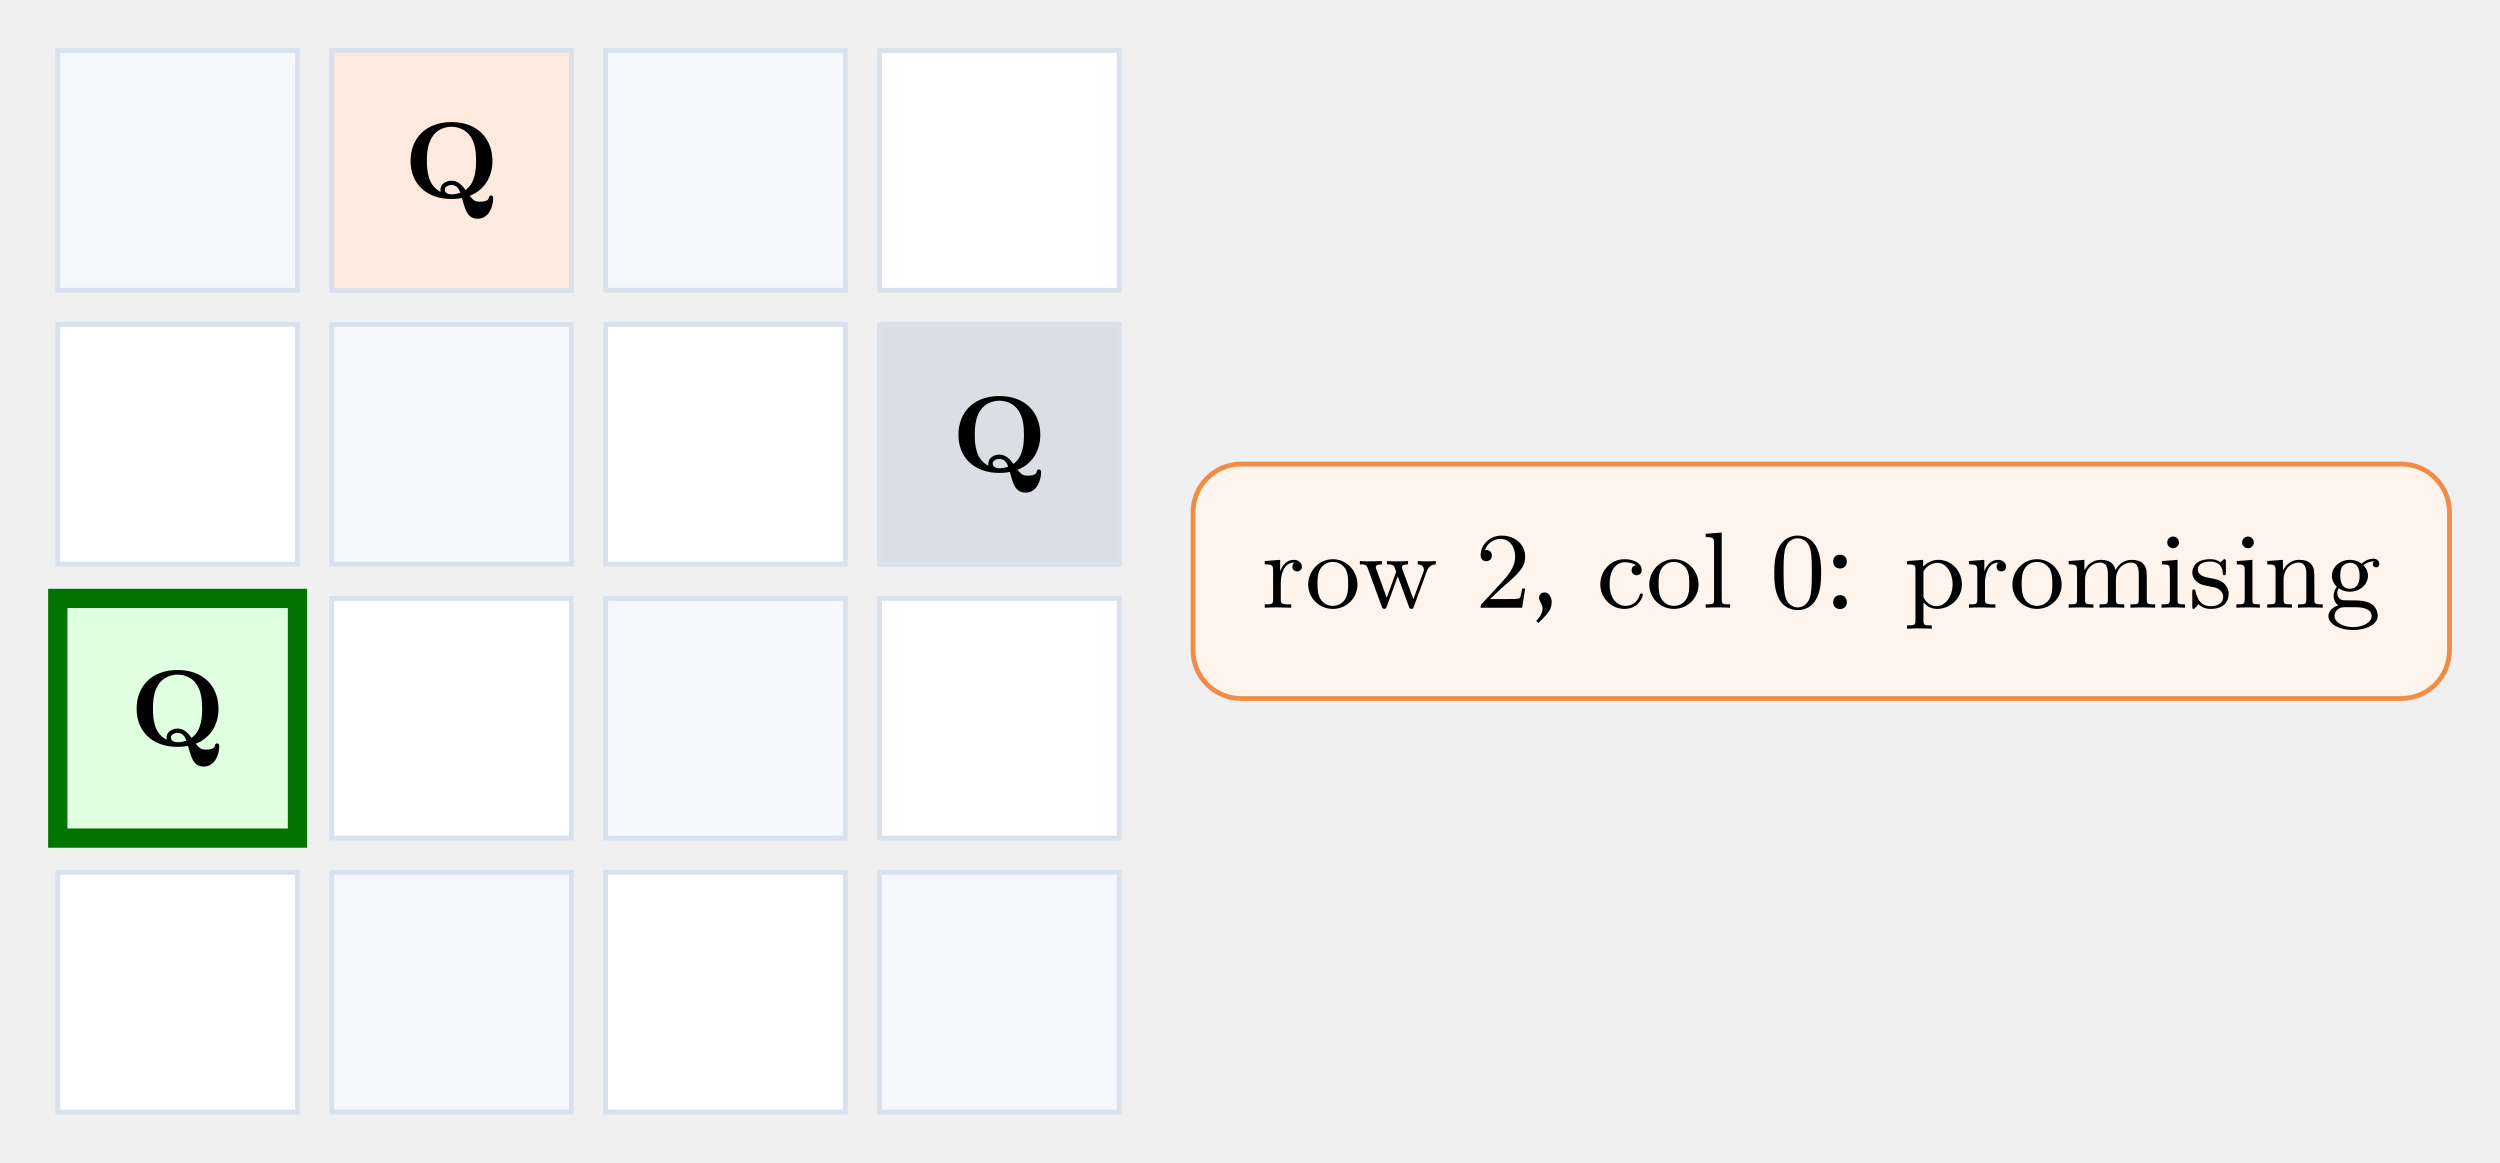
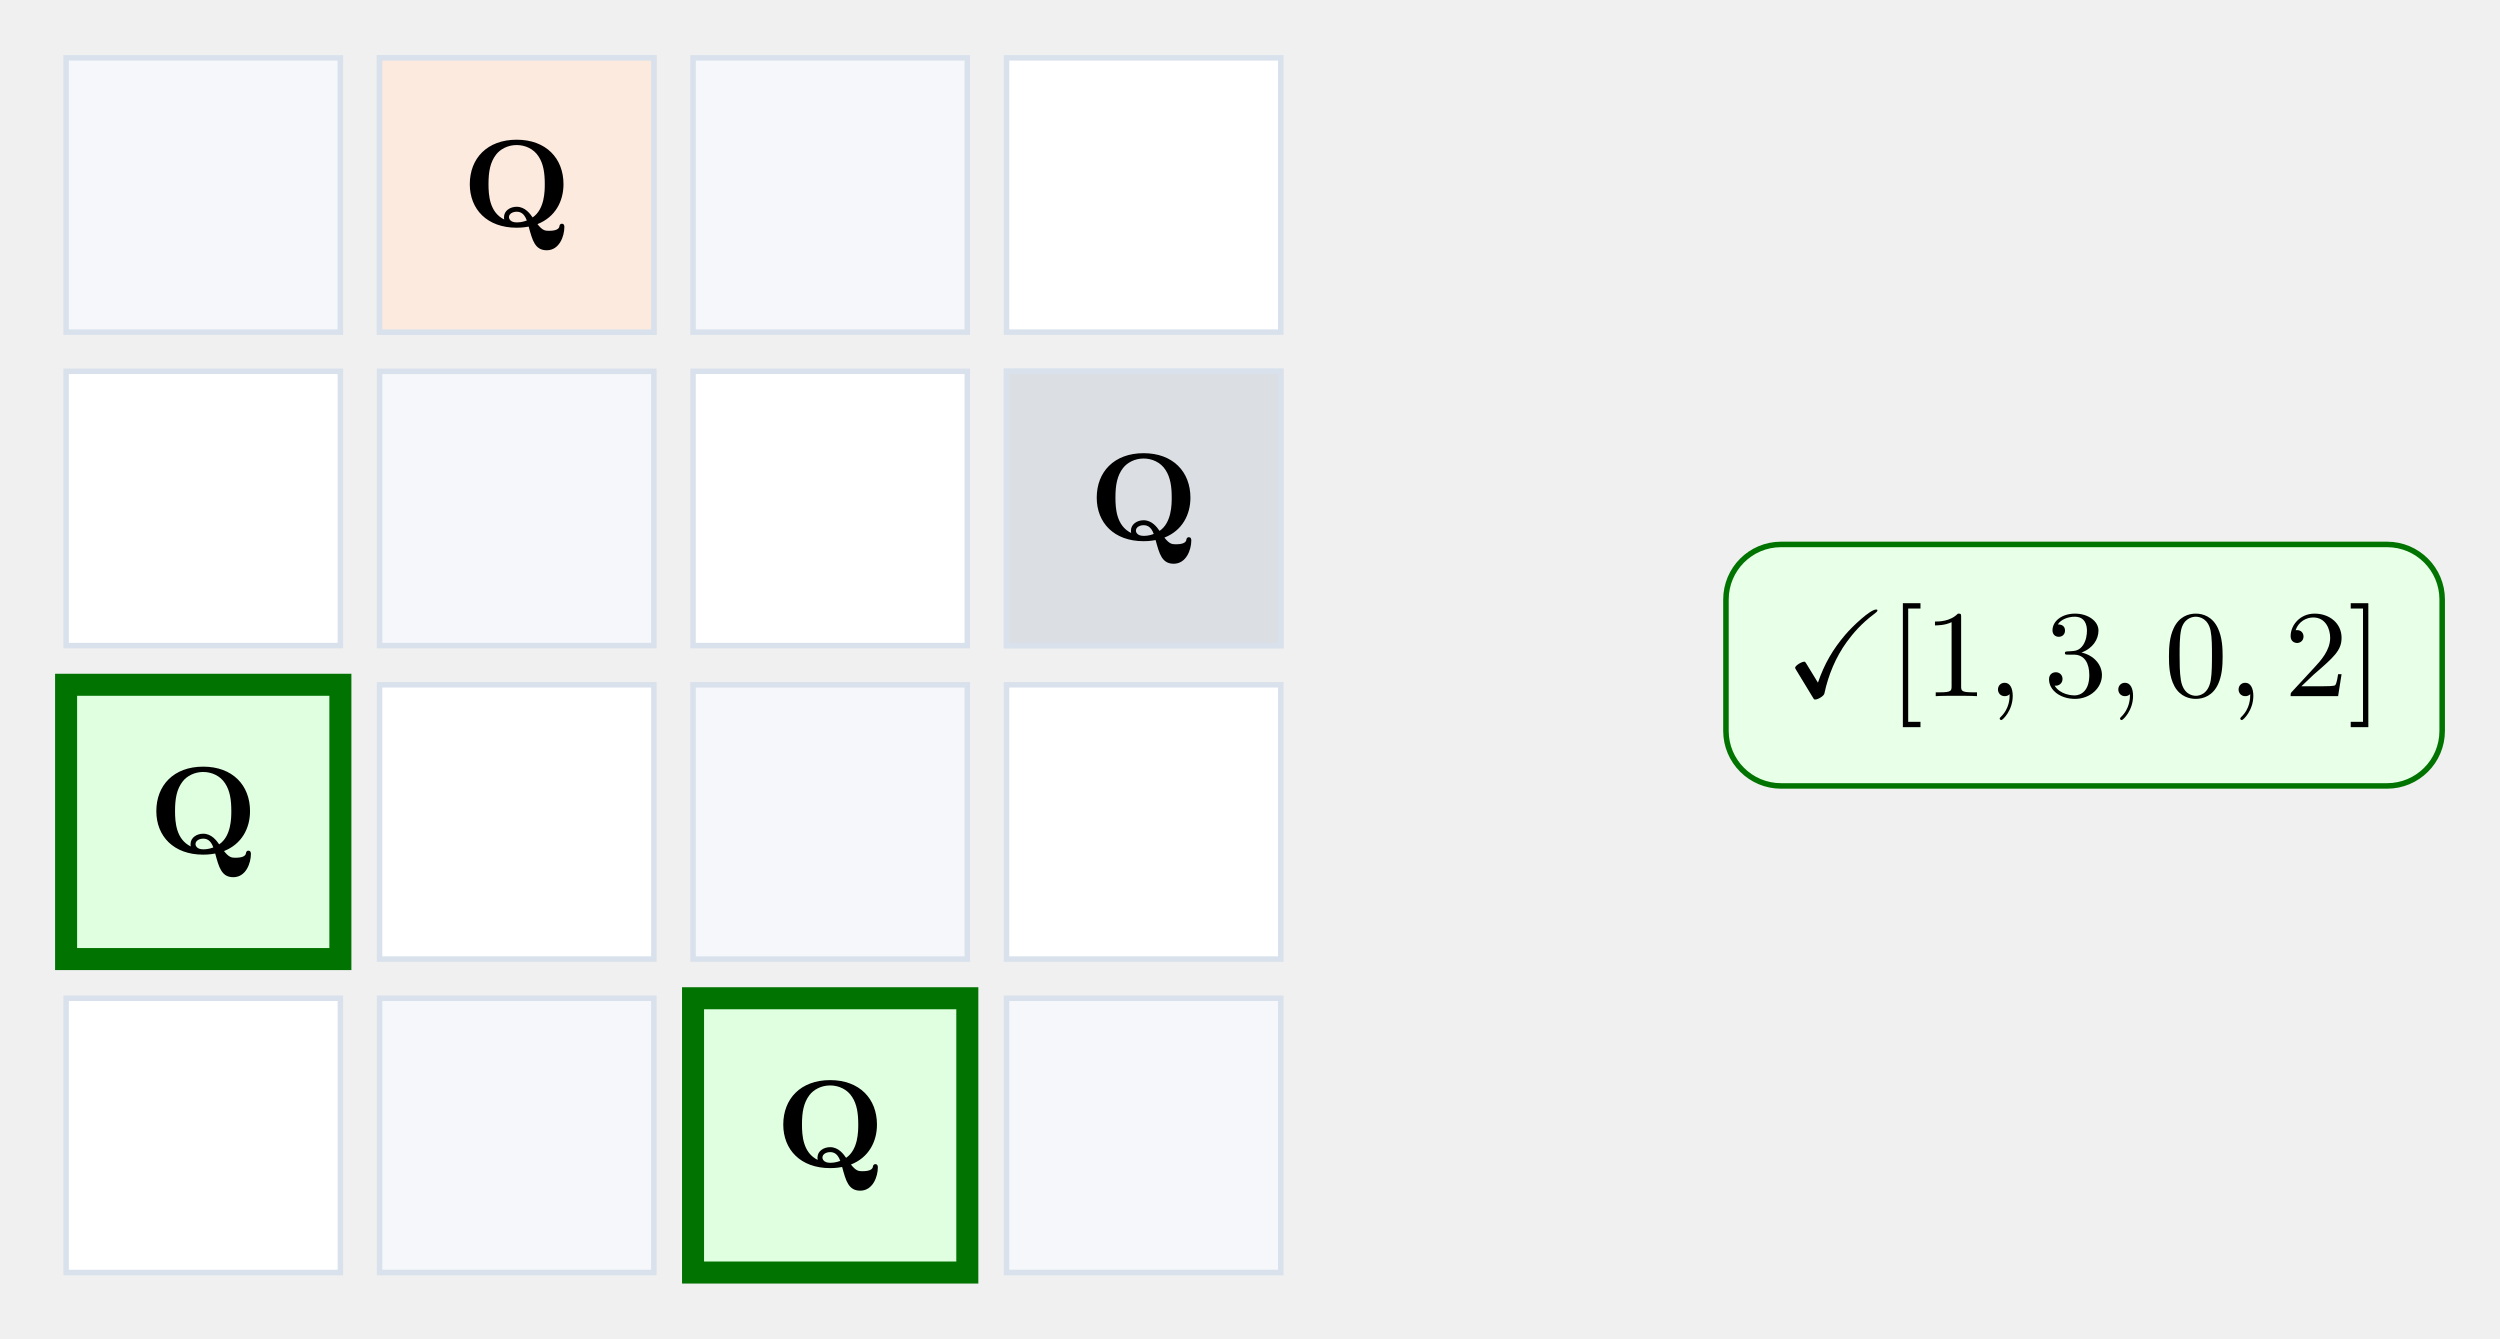
- <svg xmlns="http://www.w3.org/2000/svg" xmlns:xlink="http://www.w3.org/1999/xlink" version="1.1" width="206.956pt" height="96.243pt" viewBox="0 0 206.956 96.243">
+ <svg xmlns="http://www.w3.org/2000/svg" xmlns:xlink="http://www.w3.org/1999/xlink" version="1.1" width="180.858pt" height="96.841pt" viewBox="0 0 180.858 96.841">
  <defs>
-     <path id="g2-15" d="M1.731-.457Q1.731-.206 1.642 .027Q1.552 .269 1.345 .511Q1.139 .762 1.014 .888T.628 1.265L.457 1.094Q.978 .538 .978 .054Q.978-.144 .825-.404Q.682-.664 .682-.816Q.682-1.005 .807-1.13Q.933-1.265 1.121-1.265Q1.408-1.265 1.57-1.014T1.731-.457Z" />
-     <path id="g2-29" d="M1.597-4.234Q1.758-4.072 1.758-3.821T1.597-3.409Q1.444-3.247 1.193-3.247T.78-3.409Q.628-3.57 .628-3.821T.78-4.234Q.942-4.395 1.193-4.395T1.597-4.234ZM1.758-.457Q1.758-.206 1.597-.045Q1.444 .108 1.193 .108T.78-.045Q.628-.206 .628-.457T.78-.87Q.942-1.041 1.193-1.041Q1.453-1.041 1.606-.879T1.758-.457Z" />
-     <path id="g1-43" d="M3.83-1.067C3.83-1.175 3.732-1.175 3.705-1.175C3.606-1.175 3.606-1.157 3.552-1.005C3.346-.386 2.843-.152 2.386-.152C1.812-.152 1.076-.619 1.076-1.946C1.076-3.346 1.794-3.767 2.332-3.767C2.449-3.767 2.933-3.749 3.265-3.525C3.077-3.489 2.897-3.364 2.897-3.104C2.897-2.87 3.077-2.691 3.31-2.691S3.732-2.843 3.732-3.122C3.732-3.678 3.104-4.019 2.314-4.019C1.166-4.019 .305-3.059 .305-1.938C.305-.78 1.238 .099 2.296 .099C3.543 .099 3.83-.987 3.83-1.067Z" />
-     <path id="g1-59" d="M4.476-3.615C4.476-3.785 4.35-4.063 3.992-4.063C3.732-4.063 3.328-3.965 3.014-3.642C2.772-3.839 2.422-3.965 2.045-3.965C1.193-3.965 .547-3.355 .547-2.646C.547-2.189 .816-1.866 .96-1.731C.942-1.713 .691-1.399 .691-.987C.691-.682 .834-.359 1.076-.197C.619-.054 .26 .278 .26 .7C.26 1.337 1.148 1.848 2.296 1.848C3.4 1.848 4.341 1.372 4.341 .682C4.341 .314 4.171-.081 3.839-.296C3.337-.61 2.817-.61 1.964-.61C1.785-.61 1.498-.61 1.426-.628C1.166-.682 .996-.924 .996-1.211C.996-1.354 1.041-1.489 1.121-1.606C1.345-1.462 1.624-1.328 2.036-1.328C2.888-1.328 3.534-1.938 3.534-2.646C3.534-3.086 3.283-3.391 3.166-3.516C3.525-3.839 3.947-3.839 4.054-3.839C4.01-3.812 3.938-3.767 3.938-3.606C3.938-3.507 4.001-3.337 4.207-3.337C4.333-3.337 4.476-3.427 4.476-3.615ZM2.843-2.646C2.843-2.44 2.843-1.57 2.036-1.57C1.238-1.57 1.238-2.449 1.238-2.646C1.238-2.888 1.256-3.193 1.408-3.409C1.543-3.588 1.785-3.723 2.036-3.723C2.843-3.723 2.843-2.852 2.843-2.646ZM3.839 .691C3.839 1.202 3.148 1.606 2.305 1.606C1.426 1.606 .762 1.184 .762 .691C.762 .547 .852-.045 1.624-.045H2.449C2.736-.045 3.839-.036 3.839 .691Z" />
-     <path id="g1-66" d="M2.269 0V-.278C1.686-.278 1.65-.323 1.65-.673V-3.965L.359-3.866V-3.588C.933-3.588 1.014-3.534 1.014-3.095V-.691C1.014-.278 .915-.278 .323-.278V0C.727-.018 .915-.027 1.31-.027C1.453-.027 1.83-.027 2.269 0ZM1.767-5.409C1.767-5.678 1.552-5.893 1.283-5.893S.798-5.678 .798-5.409S1.014-4.925 1.283-4.925S1.767-5.14 1.767-5.409Z" />
-     <path id="g1-72" d="M2.341 0V-.278C1.749-.278 1.65-.278 1.65-.691V-6.225L.323-6.127V-5.848C.933-5.848 1.014-5.786 1.014-5.346V-.691C1.014-.278 .915-.278 .323-.278V0C.745-.018 .915-.027 1.328-.027C1.749-.027 1.902-.018 2.341 0Z" />
-     <path id="g1-75" d="M7.472 0V-.278C7.015-.278 6.79-.278 6.781-.556V-2.278C6.781-3.059 6.781-3.31 6.485-3.642C6.297-3.857 5.938-3.965 5.526-3.965C4.88-3.965 4.44-3.588 4.189-3.113C4.081-3.642 3.723-3.965 2.969-3.965C2.251-3.965 1.812-3.498 1.624-3.086H1.615V-3.965L.314-3.866V-3.588C.924-3.588 1.005-3.525 1.005-3.086V-.691C1.005-.278 .906-.278 .314-.278V0C.736-.018 .906-.027 1.337-.027S1.884-.018 2.359 0V-.278C1.767-.278 1.668-.278 1.668-.691V-2.323C1.668-3.292 2.368-3.74 2.906-3.74C3.4-3.74 3.561-3.391 3.561-2.763V-.691C3.561-.278 3.462-.278 2.87-.278V0C3.292-.018 3.462-.027 3.893-.027S4.44-.018 4.916 0V-.278C4.324-.278 4.225-.278 4.225-.691V-2.323C4.225-3.292 4.925-3.74 5.463-3.74C5.956-3.74 6.118-3.391 6.118-2.763V-.691C6.118-.278 6.019-.278 5.427-.278V0C5.848-.018 6.019-.027 6.449-.027S6.997-.018 7.472 0Z" />
-     <path id="g1-77" d="M4.907 0V-.278C4.449-.278 4.225-.278 4.216-.556V-2.278C4.216-3.023 4.216-3.283 3.965-3.597C3.758-3.848 3.418-3.965 2.969-3.965C2.135-3.965 1.749-3.346 1.624-3.095H1.615V-3.965L.314-3.866V-3.588C.924-3.588 1.005-3.525 1.005-3.086V-.691C1.005-.278 .906-.278 .314-.278V0C.736-.018 .906-.027 1.337-.027S1.884-.018 2.359 0V-.278C1.767-.278 1.668-.278 1.668-.691V-2.323C1.668-3.274 2.341-3.74 2.906-3.74C3.436-3.74 3.552-3.301 3.552-2.763V-.691C3.552-.278 3.453-.278 2.861-.278V0C3.283-.018 3.453-.027 3.884-.027S4.431-.018 4.907 0Z" />
-     <path id="g1-81" d="M4.341-1.911C4.341-3.086 3.409-4.019 2.305-4.019C1.166-4.019 .26-3.059 .26-1.911C.26-.789 1.193 .099 2.296 .099C3.436 .099 4.341-.807 4.341-1.911ZM3.57-1.991C3.57-1.659 3.57-1.139 3.346-.745C3.095-.332 2.682-.152 2.305-.152C1.857-.152 1.48-.377 1.274-.727C1.041-1.103 1.032-1.579 1.032-1.991C1.032-2.323 1.032-2.835 1.256-3.202C1.525-3.66 1.973-3.794 2.296-3.794C2.808-3.794 3.175-3.507 3.355-3.202C3.561-2.826 3.57-2.368 3.57-1.991Z" />
-     <path id="g1-84" d="M4.808-1.938C4.808-3.068 3.929-3.965 2.87-3.965C2.386-3.965 1.938-3.767 1.597-3.4V-3.965L.269-3.866V-3.588C.906-3.588 .96-3.534 .96-3.148V1.049C.96 1.462 .861 1.462 .269 1.462V1.74C.691 1.722 .861 1.713 1.292 1.713S1.839 1.722 2.314 1.74V1.462C1.722 1.462 1.624 1.462 1.624 1.049V-.431C1.857-.197 2.162 .099 2.754 .099C3.821 .099 4.808-.762 4.808-1.938ZM4.037-1.938C4.037-.915 3.427-.126 2.7-.126C2.296-.126 1.955-.359 1.74-.673C1.624-.852 1.624-.87 1.624-1.041V-3.014C1.929-3.534 2.422-3.714 2.799-3.714C3.498-3.714 4.037-2.906 4.037-1.938Z" />
-     <path id="g1-96" d="M3.346-3.409C3.346-3.696 3.077-3.965 2.673-3.965C2.135-3.965 1.758-3.588 1.552-3.032H1.543V-3.965L.269-3.866V-3.588C.879-3.588 .96-3.525 .96-3.086V-.691C.96-.278 .861-.278 .269-.278V0C.745-.018 .861-.027 1.319-.027L2.458 0V-.278H2.278C1.624-.278 1.597-.377 1.597-.709V-2.054C1.597-2.422 1.695-3.74 2.718-3.74V-3.732C2.7-3.723 2.556-3.615 2.556-3.4C2.556-3.157 2.745-3.005 2.951-3.005C3.139-3.005 3.346-3.139 3.346-3.409Z" />
-     <path id="g1-98" d="M3.319-1.148C3.319-1.552 3.139-1.794 2.942-2C2.637-2.296 2.314-2.359 1.65-2.485C1.417-2.53 .762-2.646 .762-3.157C.762-3.444 .969-3.821 1.785-3.821C2.754-3.821 2.817-3.077 2.835-2.852C2.843-2.745 2.843-2.691 2.96-2.691C3.086-2.691 3.086-2.754 3.086-2.924V-3.785C3.086-3.938 3.086-4.019 2.978-4.019C2.933-4.019 2.915-4.019 2.799-3.911C2.781-3.893 2.7-3.812 2.646-3.767C2.368-3.965 2.09-4.019 1.785-4.019C.601-4.019 .305-3.364 .305-2.906C.305-2.619 .431-2.386 .637-2.189C.942-1.911 1.283-1.848 1.74-1.767C2.198-1.677 2.35-1.65 2.547-1.498C2.637-1.426 2.861-1.256 2.861-.915C2.861-.126 1.955-.126 1.83-.126C.915-.126 .682-.888 .574-1.372C.547-1.462 .538-1.516 .431-1.516C.305-1.516 .305-1.444 .305-1.283V-.135C.305 .018 .305 .099 .413 .099C.466 .099 .475 .09 .637-.081C.673-.135 .771-.251 .816-.296C1.193 .072 1.606 .099 1.83 .099C2.933 .099 3.319-.547 3.319-1.148Z" />
-     <path id="g1-107" d="M4.144-1.588H3.893C3.875-1.471 3.803-.942 3.687-.798C3.633-.718 3.014-.718 2.835-.718H1.238L2.126-1.561C3.597-2.835 4.144-3.31 4.144-4.225C4.144-5.256 3.292-5.974 2.189-5.974C1.157-5.974 .457-5.158 .457-4.341C.457-3.893 .843-3.848 .924-3.848C1.121-3.848 1.39-3.992 1.39-4.315C1.39-4.584 1.202-4.781 .924-4.781C.879-4.781 .852-4.781 .816-4.772C1.032-5.409 1.606-5.696 2.09-5.696C3.005-5.696 3.319-4.844 3.319-4.225C3.319-3.31 2.628-2.565 2.198-2.099L.556-.323C.457-.224 .457-.206 .457 0H3.893L4.144-1.588Z" />
-     <path id="g1-114" d="M6.467-3.588V-3.866C6.109-3.839 6.091-3.839 5.795-3.839C5.454-3.839 5.328-3.839 4.969-3.866V-3.588C5.355-3.579 5.481-3.337 5.481-3.157C5.481-3.068 5.463-3.014 5.436-2.951L4.611-.709L3.705-3.166C3.66-3.283 3.66-3.31 3.66-3.337C3.66-3.57 3.938-3.588 4.171-3.588V-3.866C3.758-3.839 3.391-3.839 3.247-3.839C2.969-3.839 2.709-3.839 2.422-3.866V-3.588C2.709-3.588 2.888-3.579 2.987-3.453C3.068-3.355 3.184-2.996 3.184-2.969L3.139-2.843L2.404-.825L1.552-3.157C1.498-3.292 1.498-3.31 1.498-3.346C1.498-3.588 1.848-3.588 2.018-3.588V-3.866L1.041-3.839C.745-3.839 .484-3.839 .179-3.866V-3.588C.61-3.588 .727-3.57 .834-3.265L1.991-.099C2.036 .009 2.063 .099 2.198 .099S2.368 0 2.404-.09L3.319-2.601L4.243-.09C4.279 0 4.315 .099 4.449 .099S4.611 .009 4.646-.081L5.714-2.996C5.911-3.543 6.279-3.579 6.467-3.588Z" />
-     <path id="g1-121" d="M4.243-2.87C4.243-3.471 4.216-4.243 3.902-4.916C3.507-5.759 2.826-5.974 2.305-5.974C1.767-5.974 1.085-5.759 .691-4.898C.404-4.279 .359-3.552 .359-2.87C.359-2.287 .377-1.417 .762-.709C1.184 .054 1.884 .197 2.296 .197C2.879 .197 3.543-.054 3.92-.879C4.189-1.48 4.243-2.153 4.243-2.87ZM3.471-2.978C3.471-2.422 3.471-1.668 3.382-1.139C3.193-.117 2.53-.027 2.305-.027C2.036-.027 1.39-.152 1.22-1.166C1.13-1.695 1.13-2.467 1.13-2.978C1.13-3.588 1.13-4.297 1.238-4.79C1.417-5.588 1.991-5.75 2.296-5.75C2.637-5.75 3.202-5.57 3.373-4.736C3.471-4.243 3.471-3.543 3.471-2.978Z" />
+     <path id="g3-1" d="M1.633-.144C1.633 .152 1.633 .888 .969 1.525C.915 1.579 .915 1.588 .915 1.624C.915 1.686 .978 1.731 1.032 1.731C1.13 1.731 1.857 1.032 1.857-.018C1.857-.574 1.659-.969 1.274-.969C.969-.969 .789-.736 .789-.484S.969 0 1.274 0C1.408 0 1.543-.045 1.633-.144Z" />
+     <path id="g1-1" d="M1.561-2.359C1.48-2.485 1.471-2.494 1.417-2.494C1.211-2.494 .753-2.207 .753-2.054C.753-2.036 .753-2.018 .825-1.902L1.964-.027C2.009 .054 2.099 .197 2.108 .206C2.126 .242 2.171 .242 2.216 .242C2.404 .242 2.826 0 2.87-.188C3.157-1.534 3.687-2.817 4.494-3.929C4.951-4.557 5.561-5.265 6.449-5.929C6.602-6.046 6.71-6.127 6.71-6.207C6.71-6.27 6.665-6.27 6.611-6.27C6.189-6.27 4.907-5.059 4.395-4.458C3.48-3.382 2.879-2.359 2.404-.978L1.561-2.359Z" />
+     <path id="g2-1" d="M4.243-2.87C4.243-3.471 4.216-4.243 3.902-4.916C3.507-5.759 2.826-5.974 2.305-5.974C1.767-5.974 1.085-5.759 .691-4.898C.404-4.279 .359-3.552 .359-2.87C.359-2.287 .377-1.417 .762-.709C1.184 .054 1.884 .197 2.296 .197C2.879 .197 3.543-.054 3.92-.879C4.189-1.48 4.243-2.153 4.243-2.87ZM2.305-.027C2.036-.027 1.39-.152 1.22-1.166C1.13-1.695 1.13-2.467 1.13-2.978C1.13-3.588 1.13-4.297 1.238-4.79C1.417-5.588 1.991-5.75 2.296-5.75C2.637-5.75 3.202-5.57 3.373-4.736C3.471-4.243 3.471-3.543 3.471-2.978C3.471-2.422 3.471-1.668 3.382-1.139C3.193-.117 2.53-.027 2.305-.027Z" />
+     <path id="g2-2" d="M2.727-5.732C2.727-5.956 2.718-5.974 2.494-5.974C1.938-5.4 1.112-5.4 .834-5.4V-5.122C1.005-5.122 1.552-5.122 2.036-5.355V-.718C2.036-.386 2.009-.278 1.175-.278H.888V0C1.211-.027 2.009-.027 2.377-.027S3.552-.027 3.875 0V-.278H3.588C2.754-.278 2.727-.386 2.727-.718V-5.732Z" />
+     <path id="g2-3" d="M4.144-1.588H3.893C3.875-1.471 3.803-.942 3.687-.798C3.633-.718 3.014-.718 2.835-.718H1.238L2.126-1.561C3.597-2.835 4.144-3.31 4.144-4.225C4.144-5.256 3.292-5.974 2.189-5.974C1.157-5.974 .457-5.158 .457-4.341C.457-3.893 .843-3.848 .924-3.848C1.121-3.848 1.39-3.992 1.39-4.315C1.39-4.584 1.202-4.781 .924-4.781C.879-4.781 .852-4.781 .816-4.772C1.032-5.409 1.606-5.696 2.09-5.696C3.005-5.696 3.319-4.844 3.319-4.225C3.319-3.31 2.628-2.565 2.198-2.099L.556-.323C.457-.224 .457-.206 .457 0H3.893L4.144-1.588Z" />
+     <path id="g2-4" d="M2.736-3.157C3.57-3.471 3.965-4.126 3.965-4.745C3.965-5.436 3.202-5.974 2.269-5.974S.637-5.445 .637-4.763C.637-4.467 .834-4.297 1.094-4.297S1.543-4.485 1.543-4.745C1.543-5.059 1.328-5.194 1.023-5.194C1.256-5.57 1.803-5.75 2.243-5.75C2.987-5.75 3.131-5.158 3.131-4.736C3.131-4.467 3.077-4.037 2.852-3.696C2.574-3.292 2.26-3.274 2-3.256C1.776-3.238 1.758-3.238 1.686-3.238C1.606-3.229 1.534-3.22 1.534-3.122C1.534-3.005 1.606-3.005 1.758-3.005H2.18C2.96-3.005 3.301-2.377 3.301-1.525C3.301-.377 2.691-.054 2.234-.054C2.063-.054 1.193-.099 .789-.762C1.112-.718 1.363-.942 1.363-1.247C1.363-1.543 1.139-1.731 .879-1.731C.655-1.731 .386-1.597 .386-1.22C.386-.422 1.22 .197 2.26 .197C3.382 .197 4.216-.61 4.216-1.525C4.216-2.305 3.597-2.969 2.736-3.157Z" />
+     <path id="g2-5" d="M2.35 2.243V1.857H1.462V-6.342H2.35V-6.728H1.076V2.243H2.35Z" />
+     <path id="g2-6" d="M1.471 2.243V-6.728H.197V-6.342H1.085V1.857H.197V2.243H1.471Z" />
    <path id="g0-90" d="M7.436 .063C7.436 0 7.436-.179 7.257-.179C7.104-.179 7.086-.036 7.077 .009C7.041 .305 6.557 .332 6.315 .332C6.037 .332 5.848 .305 5.49-.152C6.79-.664 7.373-1.821 7.373-3.041C7.373-4.916 6.109-6.261 3.983-6.261C1.848-6.261 .592-4.907 .592-3.041C.592-1.229 1.839 .108 3.983 .108C4.09 .108 4.431 .108 4.853 .027C5.122 1.023 5.31 1.74 6.162 1.74C7.077 1.74 7.436 .718 7.436 .063ZM6.019-3.05C6.019-2.574 6.019-1.229 5.14-.637C4.951-.906 4.593-1.408 3.983-1.408C3.525-1.408 3.068-1.13 3.068-.655C3.068-.556 3.077-.529 3.086-.484C2.018-1.005 1.946-2.251 1.946-3.05C1.946-3.938 2.063-4.62 2.494-5.185C2.799-5.579 3.346-5.875 3.983-5.875C4.602-5.875 5.221-5.597 5.57-5.05C5.929-4.503 6.019-3.83 6.019-3.05ZM4.718-.413C4.359-.278 4.09-.278 3.983-.278C3.516-.278 3.427-.547 3.427-.655C3.427-.906 3.705-1.049 3.983-1.049C4.216-1.049 4.521-.969 4.718-.413Z" />
  </defs>
  <g id="page1">
-     <path d="M4.782 24.026H24.624V4.183H4.782Z" fill="#f5f7fa" />
-     <path d="M4.782 24.026H24.624V4.183H4.782Z" stroke="#d9e2ec" fill="none" stroke-width=".399" stroke-miterlimit="10" />
-     <path d="M27.459 24.026H47.302V4.183H27.459Z" fill="#fff" />
-     <path d="M27.459 24.026H47.302V4.183H27.459Z" stroke="#d9e2ec" fill="none" stroke-width=".399" stroke-miterlimit="10" />
-     <path d="M50.137 24.026H69.979V4.183H50.137Z" fill="#f5f7fa" />
-     <path d="M50.137 24.026H69.979V4.183H50.137Z" stroke="#d9e2ec" fill="none" stroke-width=".399" stroke-miterlimit="10" />
-     <path d="M72.814 24.026H92.657V4.183H72.814Z" fill="#fff" />
-     <path d="M72.814 24.026H92.657V4.183H72.814Z" stroke="#d9e2ec" fill="none" stroke-width=".399" stroke-miterlimit="10" />
-     <path d="M4.782 46.703H24.624V26.861H4.782Z" fill="#fff" />
-     <path d="M4.782 46.703H24.624V26.861H4.782Z" stroke="#d9e2ec" fill="none" stroke-width=".399" stroke-miterlimit="10" />
-     <path d="M27.459 46.703H47.302V26.861H27.459Z" fill="#f5f7fa" />
-     <path d="M27.459 46.703H47.302V26.861H27.459Z" stroke="#d9e2ec" fill="none" stroke-width=".399" stroke-miterlimit="10" />
-     <path d="M50.137 46.703H69.979V26.861H50.137Z" fill="#fff" />
-     <path d="M50.137 46.703H69.979V26.861H50.137Z" stroke="#d9e2ec" fill="none" stroke-width=".399" stroke-miterlimit="10" />
-     <path d="M72.814 46.703H92.657V26.861H72.814Z" fill="#f5f7fa" />
-     <path d="M72.814 46.703H92.657V26.861H72.814Z" stroke="#d9e2ec" fill="none" stroke-width=".399" stroke-miterlimit="10" />
-     <path d="M4.782 69.381H24.624V49.538H4.782Z" fill="#f5f7fa" />
-     <path d="M4.782 69.381H24.624V49.538H4.782Z" stroke="#d9e2ec" fill="none" stroke-width=".399" stroke-miterlimit="10" />
-     <path d="M27.459 69.381H47.302V49.538H27.459Z" fill="#fff" />
-     <path d="M27.459 69.381H47.302V49.538H27.459Z" stroke="#d9e2ec" fill="none" stroke-width=".399" stroke-miterlimit="10" />
-     <path d="M50.137 69.381H69.979V49.538H50.137Z" fill="#f5f7fa" />
-     <path d="M50.137 69.381H69.979V49.538H50.137Z" stroke="#d9e2ec" fill="none" stroke-width=".399" stroke-miterlimit="10" />
-     <path d="M72.814 69.381H92.657V49.538H72.814Z" fill="#fff" />
-     <path d="M72.814 69.381H92.657V49.538H72.814Z" stroke="#d9e2ec" fill="none" stroke-width=".399" stroke-miterlimit="10" />
-     <path d="M4.782 92.058H24.624V72.216H4.782Z" fill="#fff" />
-     <path d="M4.782 92.058H24.624V72.216H4.782Z" stroke="#d9e2ec" fill="none" stroke-width=".399" stroke-miterlimit="10" />
-     <path d="M27.459 92.058H47.302V72.216H27.459Z" fill="#f5f7fa" />
-     <path d="M27.459 92.058H47.302V72.216H27.459Z" stroke="#d9e2ec" fill="none" stroke-width=".399" stroke-miterlimit="10" />
-     <path d="M50.137 92.058H69.979V72.216H50.137Z" fill="#fff" />
-     <path d="M50.137 92.058H69.979V72.216H50.137Z" stroke="#d9e2ec" fill="none" stroke-width=".399" stroke-miterlimit="10" />
-     <path d="M72.814 92.058H92.657V72.216H72.814Z" fill="#f5f7fa" />
-     <path d="M72.814 92.058H92.657V72.216H72.814Z" stroke="#d9e2ec" fill="none" stroke-width=".399" stroke-miterlimit="10" />
-     <path d="M27.459 24.026H47.302V4.183H27.459Z" fill="#fceade" />
-     <path d="M27.459 24.026H47.302V4.183H27.459Z" stroke="#d9e2ec" fill="none" stroke-width=".399" stroke-miterlimit="10" />
-     <g transform="matrix(.999596 0 0 .999596 0 96.24299)">
-       <use x="33.408" y="-79.91" xlink:href="#g0-90" />
+     <path d="M4.782 24.027H24.624V4.184H4.782Z" fill="#f5f7fa" />
+     <path d="M4.782 24.027H24.624V4.184H4.782Z" stroke="#d9e2ec" fill="none" stroke-width=".399" stroke-miterlimit="10" />
+     <path d="M27.459 24.027H47.302V4.184H27.459Z" fill="#fff" />
+     <path d="M27.459 24.027H47.302V4.184H27.459Z" stroke="#d9e2ec" fill="none" stroke-width=".399" stroke-miterlimit="10" />
+     <path d="M50.137 24.027H69.979V4.184H50.137Z" fill="#f5f7fa" />
+     <path d="M50.137 24.027H69.979V4.184H50.137Z" stroke="#d9e2ec" fill="none" stroke-width=".399" stroke-miterlimit="10" />
+     <path d="M72.814 24.027H92.657V4.184H72.814Z" fill="#fff" />
+     <path d="M72.814 24.027H92.657V4.184H72.814Z" stroke="#d9e2ec" fill="none" stroke-width=".399" stroke-miterlimit="10" />
+     <path d="M4.782 46.704H24.624V26.862H4.782Z" fill="#fff" />
+     <path d="M4.782 46.704H24.624V26.862H4.782Z" stroke="#d9e2ec" fill="none" stroke-width=".399" stroke-miterlimit="10" />
+     <path d="M27.459 46.704H47.302V26.862H27.459Z" fill="#f5f7fa" />
+     <path d="M27.459 46.704H47.302V26.862H27.459Z" stroke="#d9e2ec" fill="none" stroke-width=".399" stroke-miterlimit="10" />
+     <path d="M50.137 46.704H69.979V26.862H50.137Z" fill="#fff" />
+     <path d="M50.137 46.704H69.979V26.862H50.137Z" stroke="#d9e2ec" fill="none" stroke-width=".399" stroke-miterlimit="10" />
+     <path d="M72.814 46.704H92.657V26.862H72.814Z" fill="#f5f7fa" />
+     <path d="M72.814 46.704H92.657V26.862H72.814Z" stroke="#d9e2ec" fill="none" stroke-width=".399" stroke-miterlimit="10" />
+     <path d="M4.782 69.382H24.624V49.539H4.782Z" fill="#f5f7fa" />
+     <path d="M4.782 69.382H24.624V49.539H4.782Z" stroke="#d9e2ec" fill="none" stroke-width=".399" stroke-miterlimit="10" />
+     <path d="M27.459 69.382H47.302V49.539H27.459Z" fill="#fff" />
+     <path d="M27.459 69.382H47.302V49.539H27.459Z" stroke="#d9e2ec" fill="none" stroke-width=".399" stroke-miterlimit="10" />
+     <path d="M50.137 69.382H69.979V49.539H50.137Z" fill="#f5f7fa" />
+     <path d="M50.137 69.382H69.979V49.539H50.137Z" stroke="#d9e2ec" fill="none" stroke-width=".399" stroke-miterlimit="10" />
+     <path d="M72.814 69.382H92.657V49.539H72.814Z" fill="#fff" />
+     <path d="M72.814 69.382H92.657V49.539H72.814Z" stroke="#d9e2ec" fill="none" stroke-width=".399" stroke-miterlimit="10" />
+     <path d="M4.782 92.059H24.624V72.217H4.782Z" fill="#fff" />
+     <path d="M4.782 92.059H24.624V72.217H4.782Z" stroke="#d9e2ec" fill="none" stroke-width=".399" stroke-miterlimit="10" />
+     <path d="M27.459 92.059H47.302V72.217H27.459Z" fill="#f5f7fa" />
+     <path d="M27.459 92.059H47.302V72.217H27.459Z" stroke="#d9e2ec" fill="none" stroke-width=".399" stroke-miterlimit="10" />
+     <path d="M50.137 92.059H69.979V72.217H50.137Z" fill="#fff" />
+     <path d="M50.137 92.059H69.979V72.217H50.137Z" stroke="#d9e2ec" fill="none" stroke-width=".399" stroke-miterlimit="10" />
+     <path d="M72.814 92.059H92.657V72.217H72.814Z" fill="#f5f7fa" />
+     <path d="M72.814 92.059H92.657V72.217H72.814Z" stroke="#d9e2ec" fill="none" stroke-width=".399" stroke-miterlimit="10" />
+     <path d="M27.459 24.027H47.302V4.184H27.459Z" fill="#fceade" />
+     <path d="M27.459 24.027H47.302V4.184H27.459Z" stroke="#d9e2ec" fill="none" stroke-width=".399" stroke-miterlimit="10" />
+     <g transform="matrix(.999596 0 0 .999596 0 96.841)">
+       <use x="33.408" y="-80.508" xlink:href="#g0-90" />
    </g>
-     <path d="M72.814 46.703H92.657V26.861H72.814Z" fill="#dbdfe3" />
-     <path d="M72.814 46.703H92.657V26.861H72.814Z" stroke="#d9e2ec" fill="none" stroke-width=".399" stroke-miterlimit="10" />
-     <g transform="matrix(.999596 0 0 .999596 0 96.243)">
-       <use x="78.781" y="-57.224" xlink:href="#g0-90" />
+     <path d="M72.814 46.704H92.657V26.862H72.814Z" fill="#dbdfe3" />
+     <path d="M72.814 46.704H92.657V26.862H72.814Z" stroke="#d9e2ec" fill="none" stroke-width=".399" stroke-miterlimit="10" />
+     <g transform="matrix(.999596 0 0 .999596 0 96.841)">
+       <use x="78.781" y="-57.821" xlink:href="#g0-90" />
    </g>
-     <path d="M4.782 69.381H24.624V49.538H4.782Z" fill="#e0ffe0" />
-     <path d="M4.782 69.381H24.624V49.538H4.782Z" stroke="#007300" fill="none" stroke-width="1.594" stroke-miterlimit="10" />
-     <g transform="matrix(.999596 0 0 .999596 0 96.243)">
-       <use x="10.722" y="-34.537" xlink:href="#g0-90" />
+     <path d="M4.782 69.382H24.624V49.539H4.782Z" fill="#e0ffe0" />
+     <path d="M4.782 69.382H24.624V49.539H4.782Z" stroke="#007300" fill="none" stroke-width="1.594" stroke-miterlimit="10" />
+     <g transform="matrix(.999596 0 0 .999596 0 96.841)">
+       <use x="10.722" y="-35.135" xlink:href="#g0-90" />
    </g>
-     <path d="M198.788 38.416H102.748C100.547 38.416 98.763 40.201 98.763 42.402V53.84C98.763 56.041 100.547 57.825 102.748 57.825H198.788C200.989 57.825 202.773 56.041 202.773 53.84V42.402C202.773 40.201 200.989 38.416 198.788 38.416Z" fill="#fef4ec" />
-     <path d="M198.788 38.416H102.748C100.547 38.416 98.763 40.201 98.763 42.402V53.84C98.763 56.041 100.547 57.825 102.748 57.825H198.788C200.989 57.825 202.773 56.041 202.773 53.84V42.402C202.773 40.201 200.989 38.416 198.788 38.416Z" stroke="#f08c46" fill="none" stroke-width=".399" stroke-miterlimit="10" />
-     <g transform="matrix(.999596 0 0 .999596 0 96.243)">
-       <use x="104.473" y="-45.953" xlink:href="#g1-96" />
-       <use x="108.079" y="-45.953" xlink:href="#g1-81" />
-       <use x="112.439" y="-45.953" xlink:href="#g1-114" />
-       <use x="122.162" y="-45.953" xlink:href="#g1-107" />
-       <use x="126.773" y="-45.953" xlink:href="#g2-15" />
-       <use x="132.226" y="-45.953" xlink:href="#g1-43" />
-       <use x="136.326" y="-45.953" xlink:href="#g1-81" />
-       <use x="140.936" y="-45.953" xlink:href="#g1-72" />
-       <use x="146.578" y="-45.953" xlink:href="#g1-121" />
-       <use x="151.189" y="-45.953" xlink:href="#g2-29" />
-       <use x="157.669" y="-45.953" xlink:href="#g1-84" />
-       <use x="162.79" y="-45.953" xlink:href="#g1-96" />
-       <use x="166.396" y="-45.953" xlink:href="#g1-81" />
-       <use x="171.007" y="-45.953" xlink:href="#g1-75" />
-       <use x="178.685" y="-45.953" xlink:href="#g1-66" />
-       <use x="181.251" y="-45.953" xlink:href="#g1-98" />
-       <use x="184.884" y="-45.953" xlink:href="#g1-66" />
-       <use x="187.449" y="-45.953" xlink:href="#g1-77" />
-       <use x="192.571" y="-45.953" xlink:href="#g1-59" />
+     <path d="M50.137 92.059H69.979V72.217H50.137Z" fill="#e0ffe0" />
+     <path d="M50.137 92.059H69.979V72.217H50.137Z" stroke="#007300" fill="none" stroke-width="1.594" stroke-miterlimit="10" />
+     <g transform="matrix(.999596 0 0 .999596 0 96.841)">
+       <use x="56.095" y="-12.449" xlink:href="#g0-90" />
+     </g>
+     <path d="M172.69 39.386H128.846C126.645 39.386 124.861 41.171 124.861 43.372V52.872C124.861 55.073 126.645 56.857 128.846 56.857H172.69C174.891 56.857 176.675 55.073 176.675 52.872V43.372C176.675 41.171 174.891 39.386 172.69 39.386Z" fill="#e8ffe8" />
+     <path d="M172.69 39.386H128.846C126.645 39.386 124.861 41.171 124.861 43.372V52.872C124.861 55.073 126.645 56.857 128.846 56.857H172.69C174.891 56.857 176.675 55.073 176.675 52.872V43.372C176.675 41.171 174.891 39.386 172.69 39.386Z" stroke="#007300" fill="none" stroke-width=".399" stroke-miterlimit="10" />
+     <g transform="matrix(.999596 0 0 .999596 0 96.841)">
+       <use x="129.164" y="-46.497" xlink:href="#g1-1" />
+       <use x="136.639" y="-46.497" xlink:href="#g2-5" />
+       <use x="139.205" y="-46.497" xlink:href="#g2-2" />
+       <use x="143.809" y="-46.497" xlink:href="#g3-1" />
+       <use x="147.907" y="-46.497" xlink:href="#g2-4" />
+       <use x="152.517" y="-46.497" xlink:href="#g3-1" />
+       <use x="156.614" y="-46.497" xlink:href="#g2-1" />
+       <use x="161.223" y="-46.497" xlink:href="#g3-1" />
+       <use x="165.321" y="-46.497" xlink:href="#g2-3" />
+       <use x="169.931" y="-46.497" xlink:href="#g2-6" />
    </g>
  </g>
</svg>
